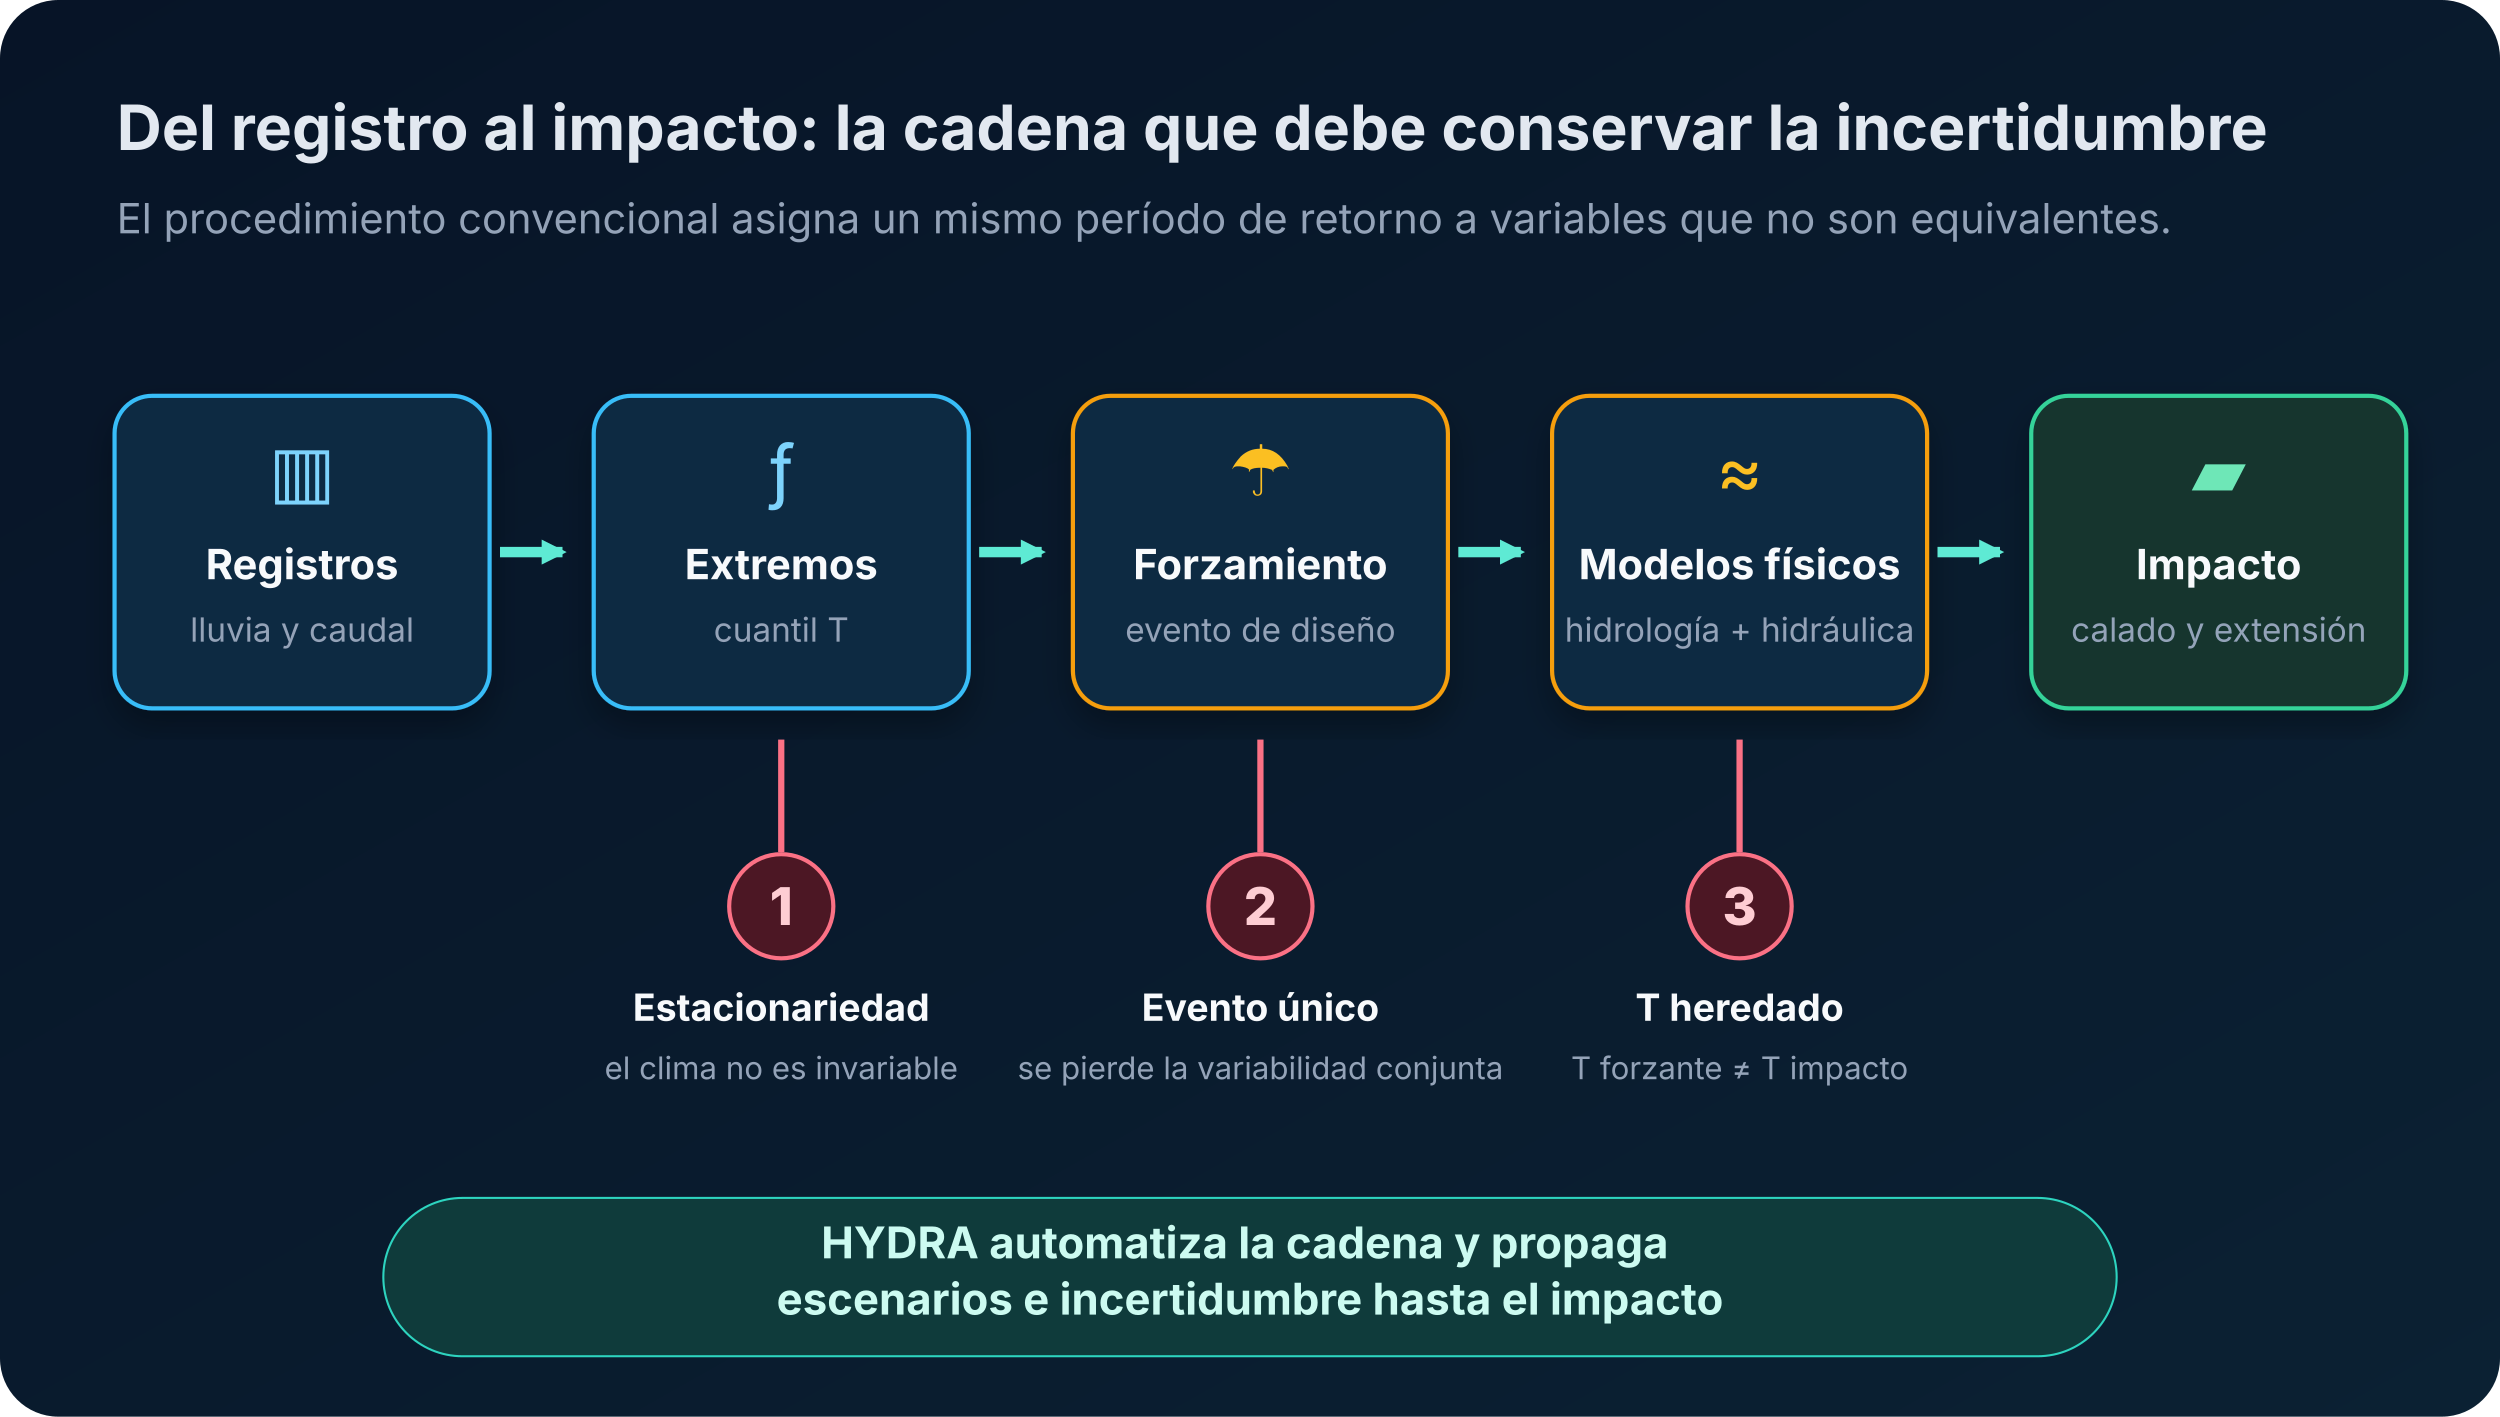
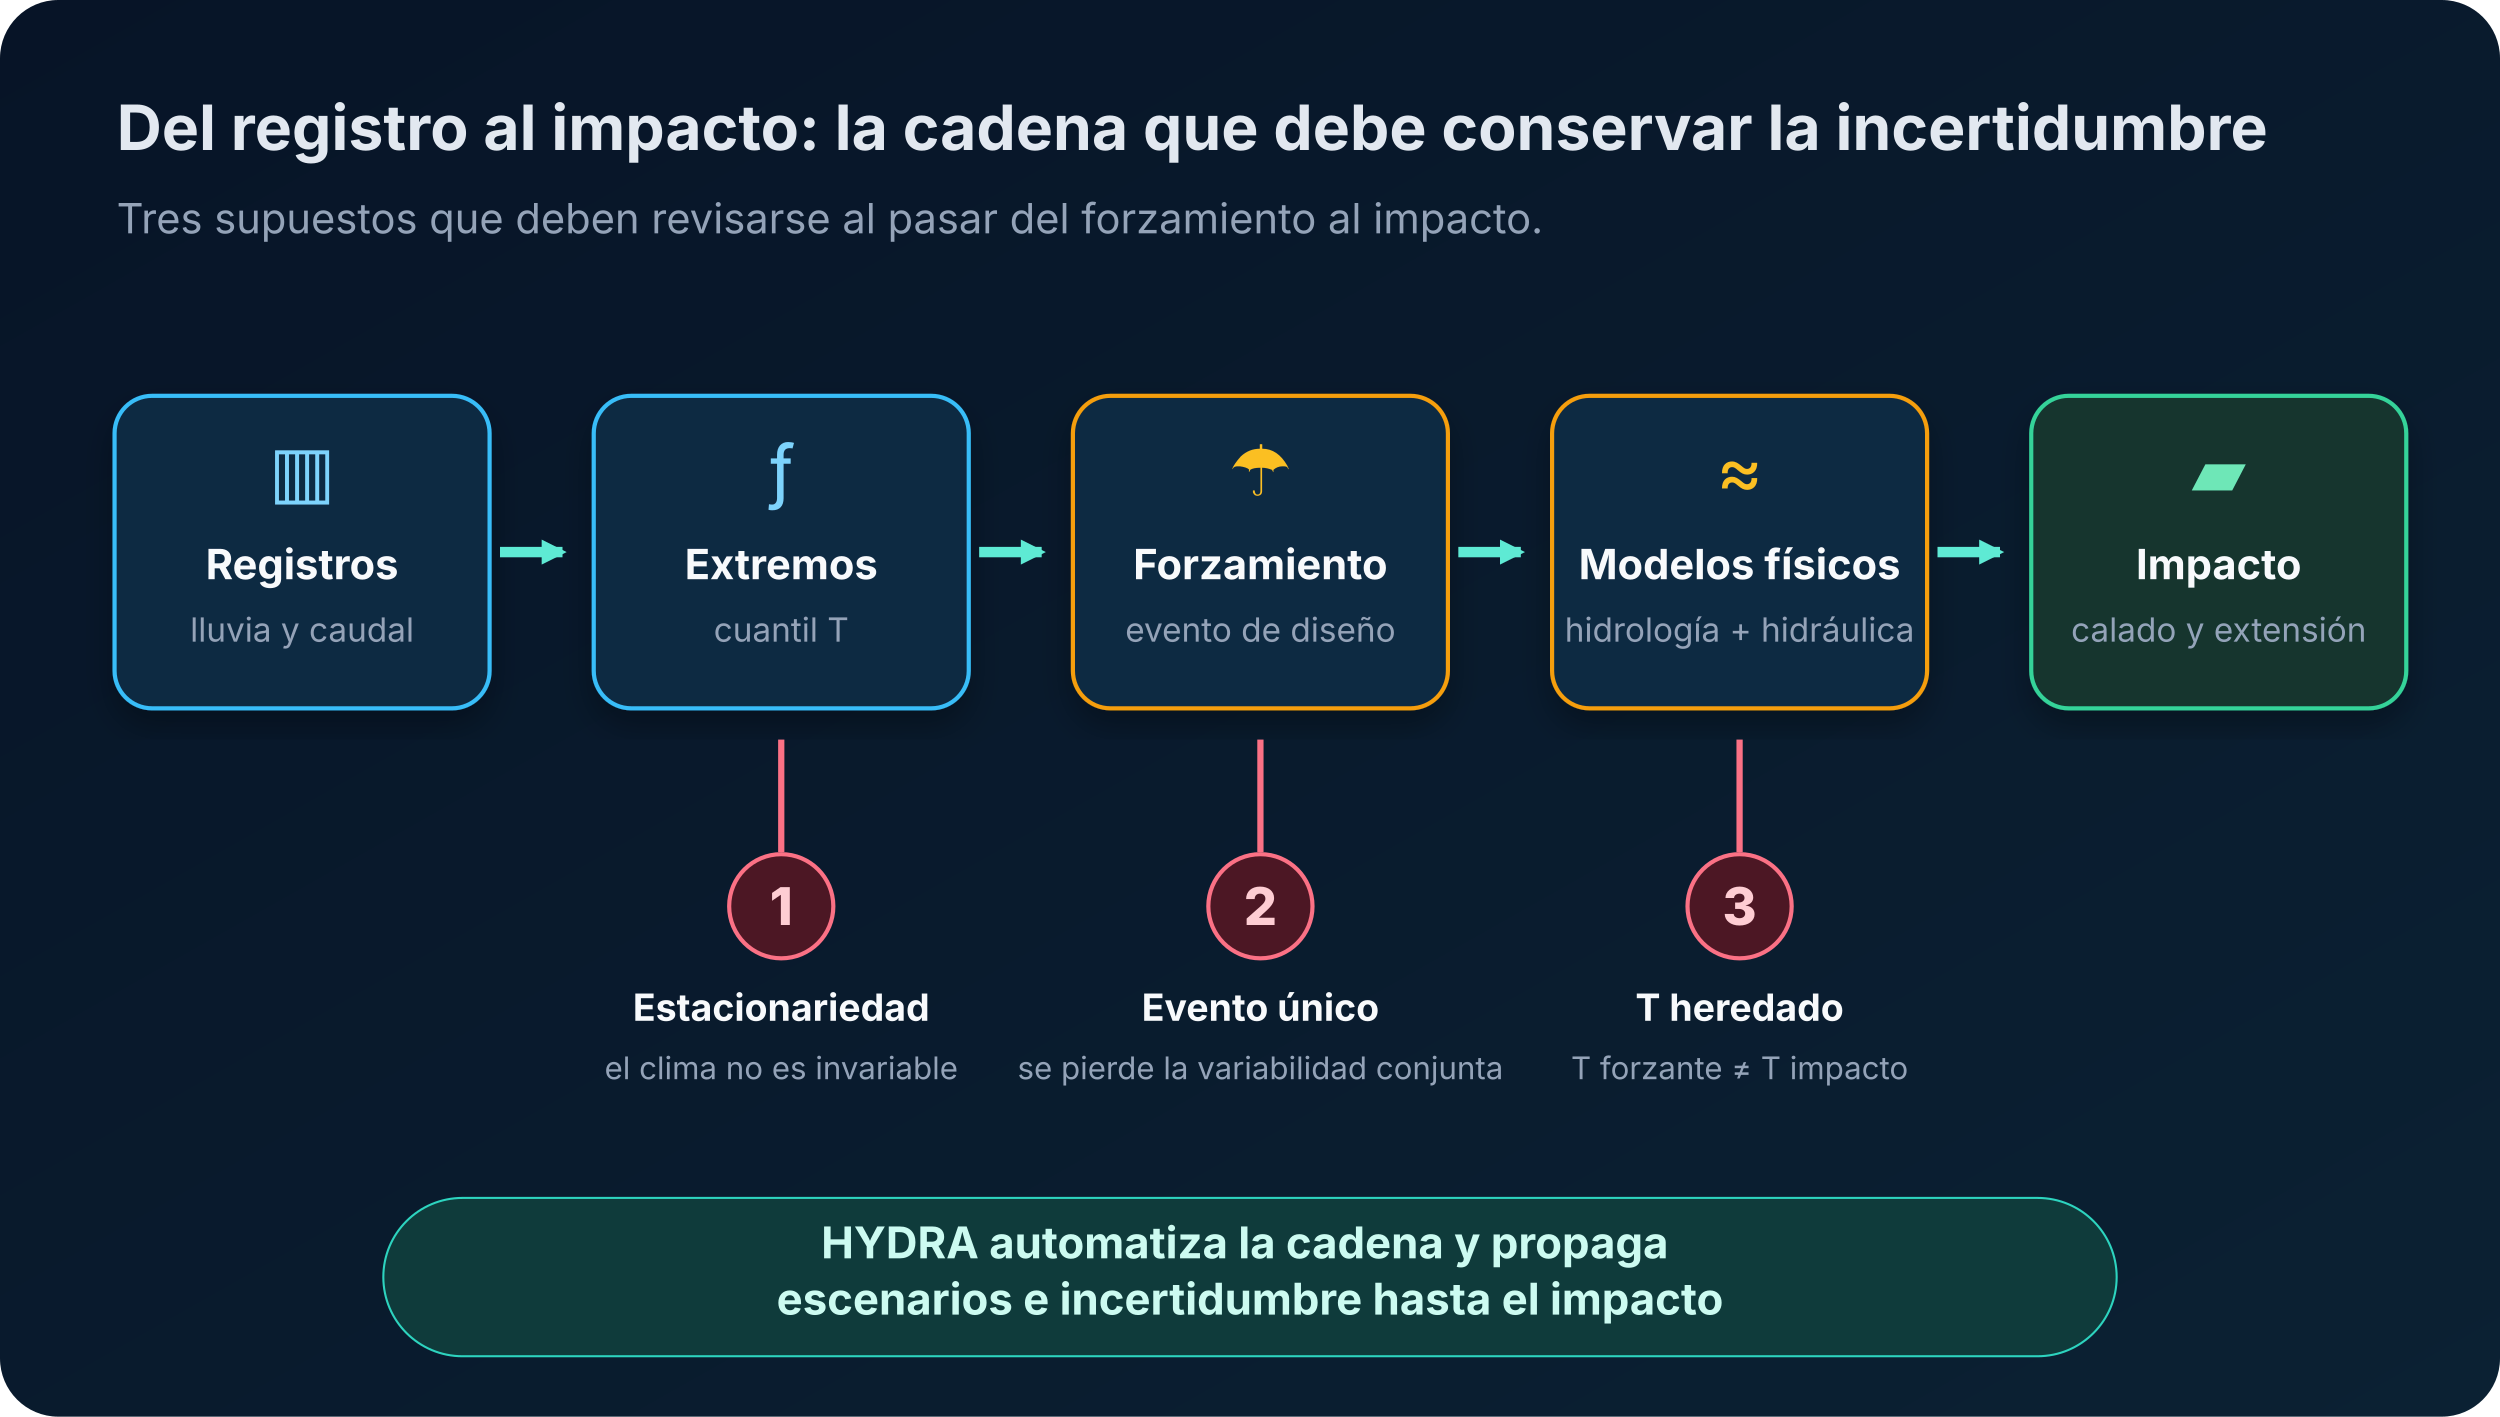
<svg xmlns="http://www.w3.org/2000/svg" viewBox="0 0 1200 680" role="img" aria-labelledby="title desc">
  <defs>
    <linearGradient id="bg" x1="0" x2="1" y1="0" y2="1">
      <stop stop-color="#071427" />
      <stop offset="1" stop-color="#0b2133" />
    </linearGradient>
    <filter id="shadow">
      <feDropShadow dx="0" dy="8" stdDeviation="8" flood-opacity=".3" />
    </filter>
    <marker id="arrow" markerUnits="userSpaceOnUse" markerWidth="12" markerHeight="12" refX="10" refY="6" orient="auto">
      <path d="M0 0L12 6 0 12z" fill="#5eead4" />
    </marker>
  </defs>
  <rect width="1200" height="680" rx="28" fill="url(#bg)" />
  <text x="56" y="72" fill="#e2e8f0" font-family="Inter,Arial,sans-serif" font-size="30" font-weight="700">Del registro al impacto: la cadena que debe conservar la incertidumbre</text>
-   <text x="56" y="112" fill="#94a3b8" font-family="Inter,Arial,sans-serif" font-size="20">El procedimiento convencional asigna un mismo período de retorno a variables que no son equivalentes.</text>
+   <text x="56" y="112" fill="#94a3b8" font-family="Inter,Arial,sans-serif" font-size="20">Tres supuestos que deben revisarse al pasar del forzamiento al impacto.</text>
  <g font-family="Inter,Arial,sans-serif" filter="url(#shadow)">
    <g transform="translate(55 190)">
      <rect width="180" height="150" rx="18" fill="#102a43" stroke="#38bdf8" stroke-width="2" />
      <text x="90" y="48" text-anchor="middle" fill="#7dd3fc" font-size="34">▥</text>
      <text x="90" y="88" text-anchor="middle" fill="#f8fafc" font-size="20" font-weight="700">Registros</text>
      <text x="90" y="118" text-anchor="middle" fill="#94a3b8" font-size="16">lluvia y caudal</text>
    </g>
    <g transform="translate(285 190)">
      <rect width="180" height="150" rx="18" fill="#102a43" stroke="#38bdf8" stroke-width="2" />
      <text x="90" y="48" text-anchor="middle" fill="#7dd3fc" font-size="34">ƒ</text>
      <text x="90" y="88" text-anchor="middle" fill="#f8fafc" font-size="20" font-weight="700">Extremos</text>
      <text x="90" y="118" text-anchor="middle" fill="#94a3b8" font-size="16">cuantil T</text>
    </g>
    <g transform="translate(515 190)">
      <rect width="180" height="150" rx="18" fill="#102a43" stroke="#f59e0b" stroke-width="2" />
      <text x="90" y="48" text-anchor="middle" fill="#fbbf24" font-size="34">☂</text>
      <text x="90" y="88" text-anchor="middle" fill="#f8fafc" font-size="20" font-weight="700">Forzamiento</text>
      <text x="90" y="118" text-anchor="middle" fill="#94a3b8" font-size="16">evento de diseño</text>
    </g>
    <g transform="translate(745 190)">
      <rect width="180" height="150" rx="18" fill="#102a43" stroke="#f59e0b" stroke-width="2" />
      <text x="90" y="48" text-anchor="middle" fill="#fbbf24" font-size="34">≈</text>
      <text x="90" y="88" text-anchor="middle" fill="#f8fafc" font-size="20" font-weight="700">Modelos físicos</text>
      <text x="90" y="118" text-anchor="middle" fill="#94a3b8" font-size="16">hidrología + hidráulica</text>
    </g>
    <g transform="translate(975 190)">
      <rect width="180" height="150" rx="18" fill="#12342f" stroke="#34d399" stroke-width="2" />
      <text x="90" y="48" text-anchor="middle" fill="#6ee7b7" font-size="34">▰</text>
      <text x="90" y="88" text-anchor="middle" fill="#f8fafc" font-size="20" font-weight="700">Impacto</text>
      <text x="90" y="118" text-anchor="middle" fill="#94a3b8" font-size="16">calado y extensión</text>
    </g>
  </g>
  <g stroke="#5eead4" stroke-width="5" marker-end="url(#arrow)">
    <path d="M240 265H270" />
    <path d="M470 265H500" />
    <path d="M700 265H730" />
    <path d="M930 265H960" />
  </g>
  <g font-family="Inter,Arial,sans-serif">
    <path d="M375 355v54" stroke="#fb7185" stroke-width="3" />
    <circle cx="375" cy="435" r="25" fill="#4c1724" stroke="#fb7185" stroke-width="2" />
    <text x="375" y="444" text-anchor="middle" fill="#fecdd3" font-size="25" font-weight="800">1</text>
    <text x="375" y="490" text-anchor="middle" fill="#f8fafc" font-size="18" font-weight="700">Estacionariedad</text>
    <text x="375" y="518" text-anchor="middle" fill="#94a3b8" font-size="15">el clima no es invariable</text>
    <path d="M605 355v54" stroke="#fb7185" stroke-width="3" />
    <circle cx="605" cy="435" r="25" fill="#4c1724" stroke="#fb7185" stroke-width="2" />
    <text x="605" y="444" text-anchor="middle" fill="#fecdd3" font-size="25" font-weight="800">2</text>
    <text x="605" y="490" text-anchor="middle" fill="#f8fafc" font-size="18" font-weight="700">Evento único</text>
    <text x="605" y="518" text-anchor="middle" fill="#94a3b8" font-size="15">se pierde la variabilidad conjunta</text>
    <path d="M835 355v54" stroke="#fb7185" stroke-width="3" />
    <circle cx="835" cy="435" r="25" fill="#4c1724" stroke="#fb7185" stroke-width="2" />
    <text x="835" y="444" text-anchor="middle" fill="#fecdd3" font-size="25" font-weight="800">3</text>
    <text x="835" y="490" text-anchor="middle" fill="#f8fafc" font-size="18" font-weight="700">T heredado</text>
    <text x="835" y="518" text-anchor="middle" fill="#94a3b8" font-size="15">T forzante ≠ T impacto</text>
    <rect x="184" y="575" width="832" height="76" rx="38" fill="#0f3b3b" stroke="#2dd4bf" />
    <text x="600" y="604" text-anchor="middle" fill="#ccfbf1" font-size="21" font-weight="700">
      <tspan x="600">HYDRA automatiza la cadena y propaga</tspan>
      <tspan x="600" dy="27">escenarios e incertidumbre hasta el impacto</tspan>
    </text>
  </g>
</svg>
